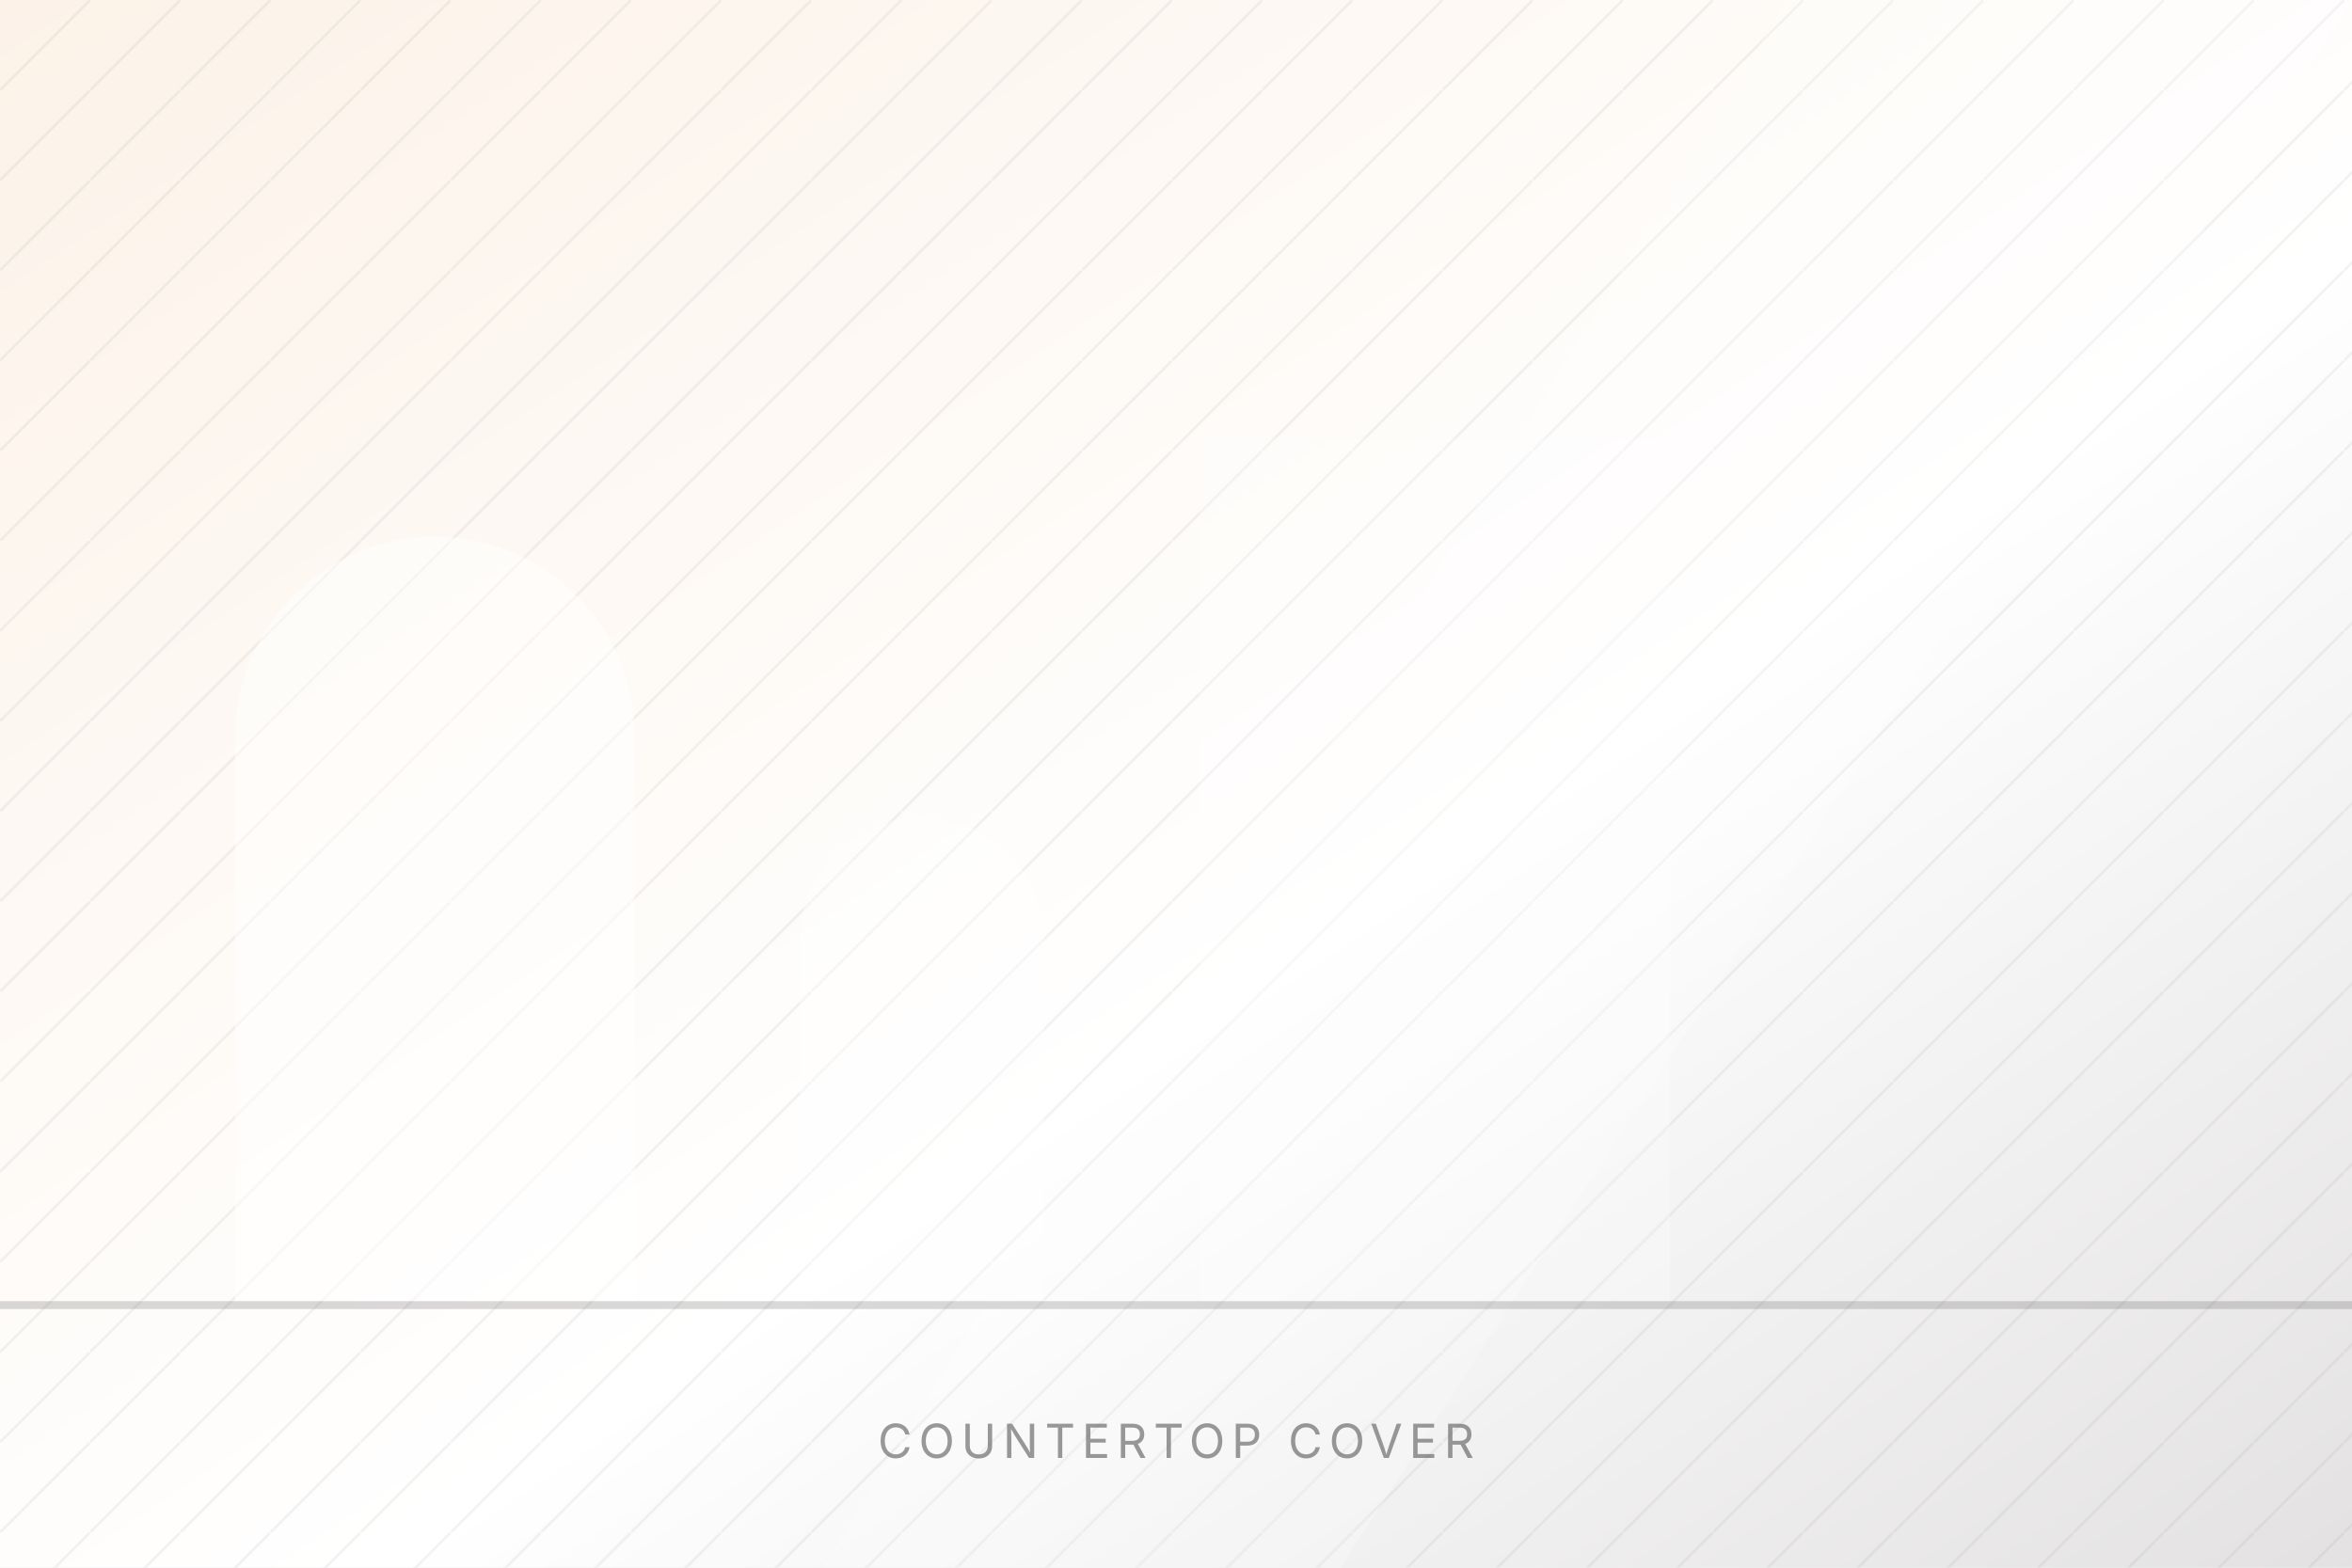
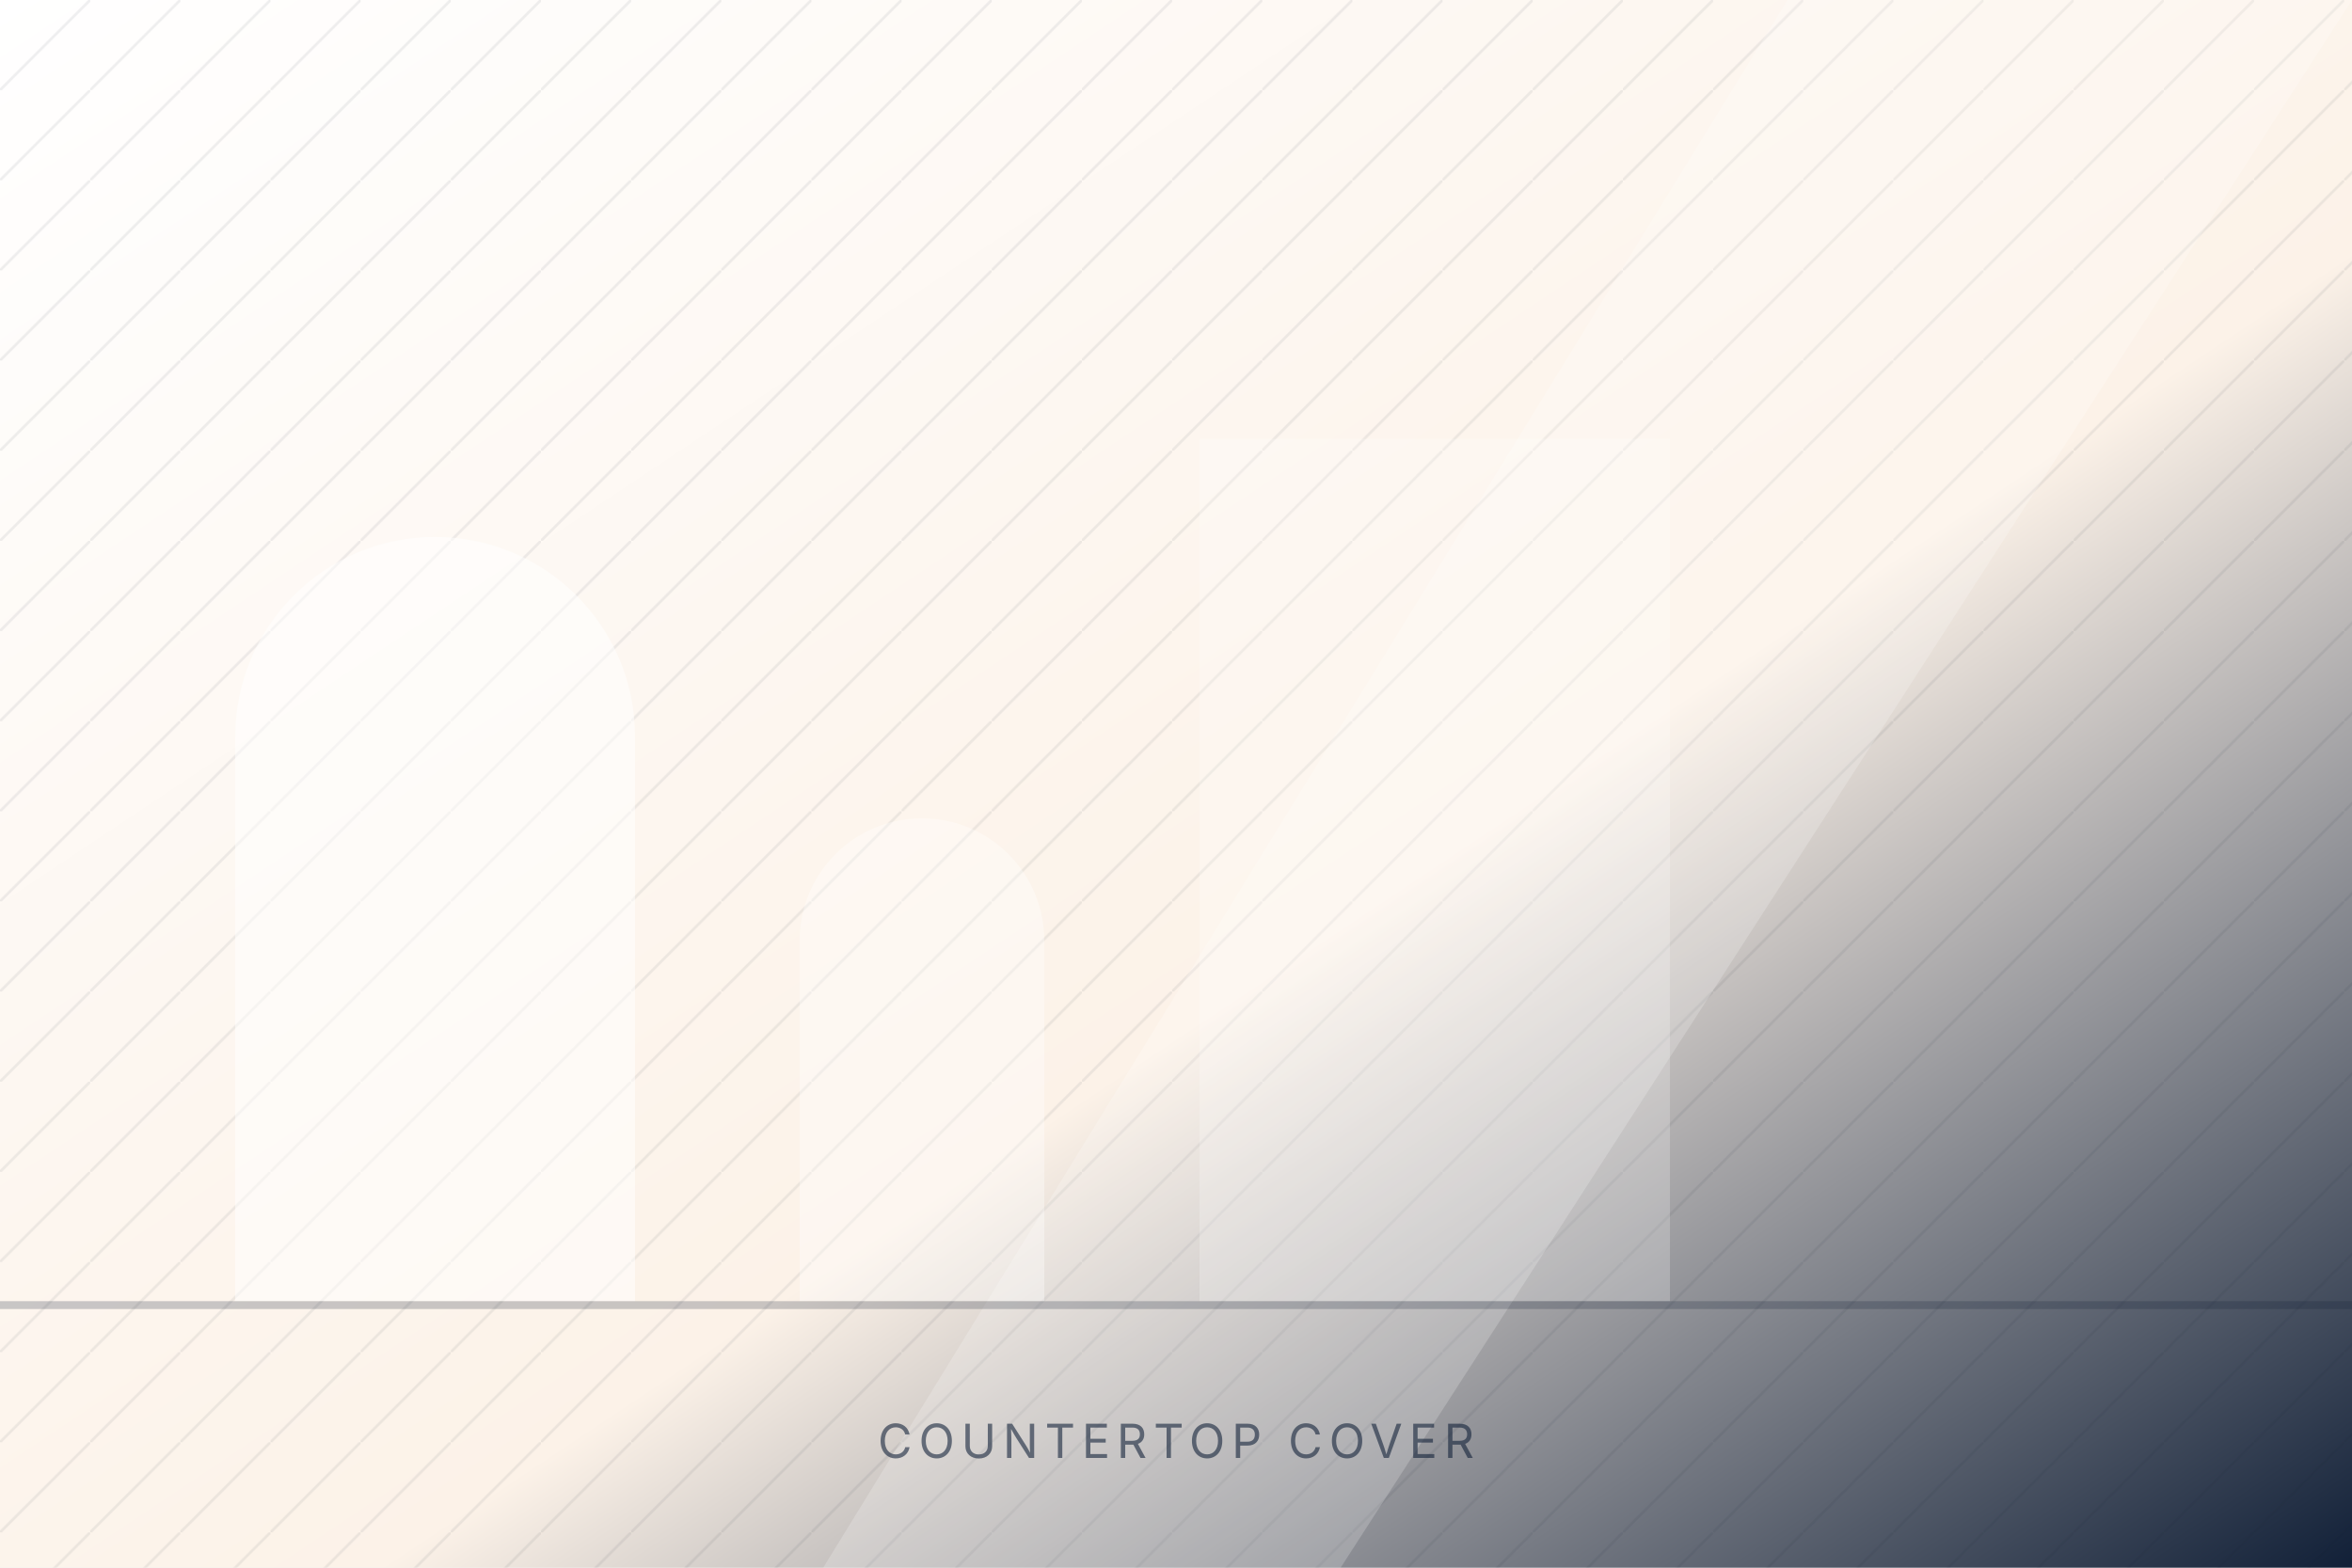
<svg xmlns="http://www.w3.org/2000/svg" viewBox="0 0 1200 800" width="1200" height="800">
  <defs>
    <linearGradient id="g" x1="0" y1="0" x2="1" y2="1">
-       <stop offset="0%" stop-color="#fcf2e8" />
-       <stop offset="58%" stop-color="#ffffff" />
-       <stop offset="100%" stop-color="#e3e1e1" />
+       <stop offset="0%" stop-color="#ffffff" />
+       <stop offset="58%" stop-color="#fcf2e8" />
+       <stop offset="100%" stop-color="#0f1e36" />
    </linearGradient>
    <pattern id="d" width="46" height="46" patternUnits="userSpaceOnUse">
-       <path d="M0 46L46 0" stroke="#525252" stroke-opacity="0.07" stroke-width="1.4" />
+       <path d="M0 46L46 0" stroke="#0f1e36" stroke-opacity="0.07" stroke-width="1.4" />
    </pattern>
  </defs>
  <rect width="1200" height="800" fill="url(#g)" />
  <rect width="1200" height="800" fill="url(#d)" />
  <path d="M120 664V376a102 102 0 0 1 204 0V664Z" fill="#fff" fill-opacity="0.5" />
  <path d="M408 664V480a62.4 62.4 0 0 1 124.8 0V664Z" fill="#fff" fill-opacity="0.34" />
  <rect x="612" y="224" width="240" height="440" fill="#fff" fill-opacity="0.22" />
  <path d="M912 0H1200L684 800H420Z" fill="#fff" fill-opacity="0.2" />
-   <rect y="664" width="1200" height="4" fill="#525252" fill-opacity="0.22" />
-   <text x="600" y="744" text-anchor="middle" font-family="system-ui,-apple-system,Segoe UI,sans-serif" font-size="24" letter-spacing="3.36" fill="#525252" fill-opacity="0.58">COUNTERTOP COVER</text>
+   <rect y="664" width="1200" height="4" fill="#0f1e36" fill-opacity="0.22" />
+   <text x="600" y="744" text-anchor="middle" font-family="system-ui,-apple-system,Segoe UI,sans-serif" font-size="24" letter-spacing="3.36" fill="#0f1e36" fill-opacity="0.58">COUNTERTOP COVER</text>
</svg>
